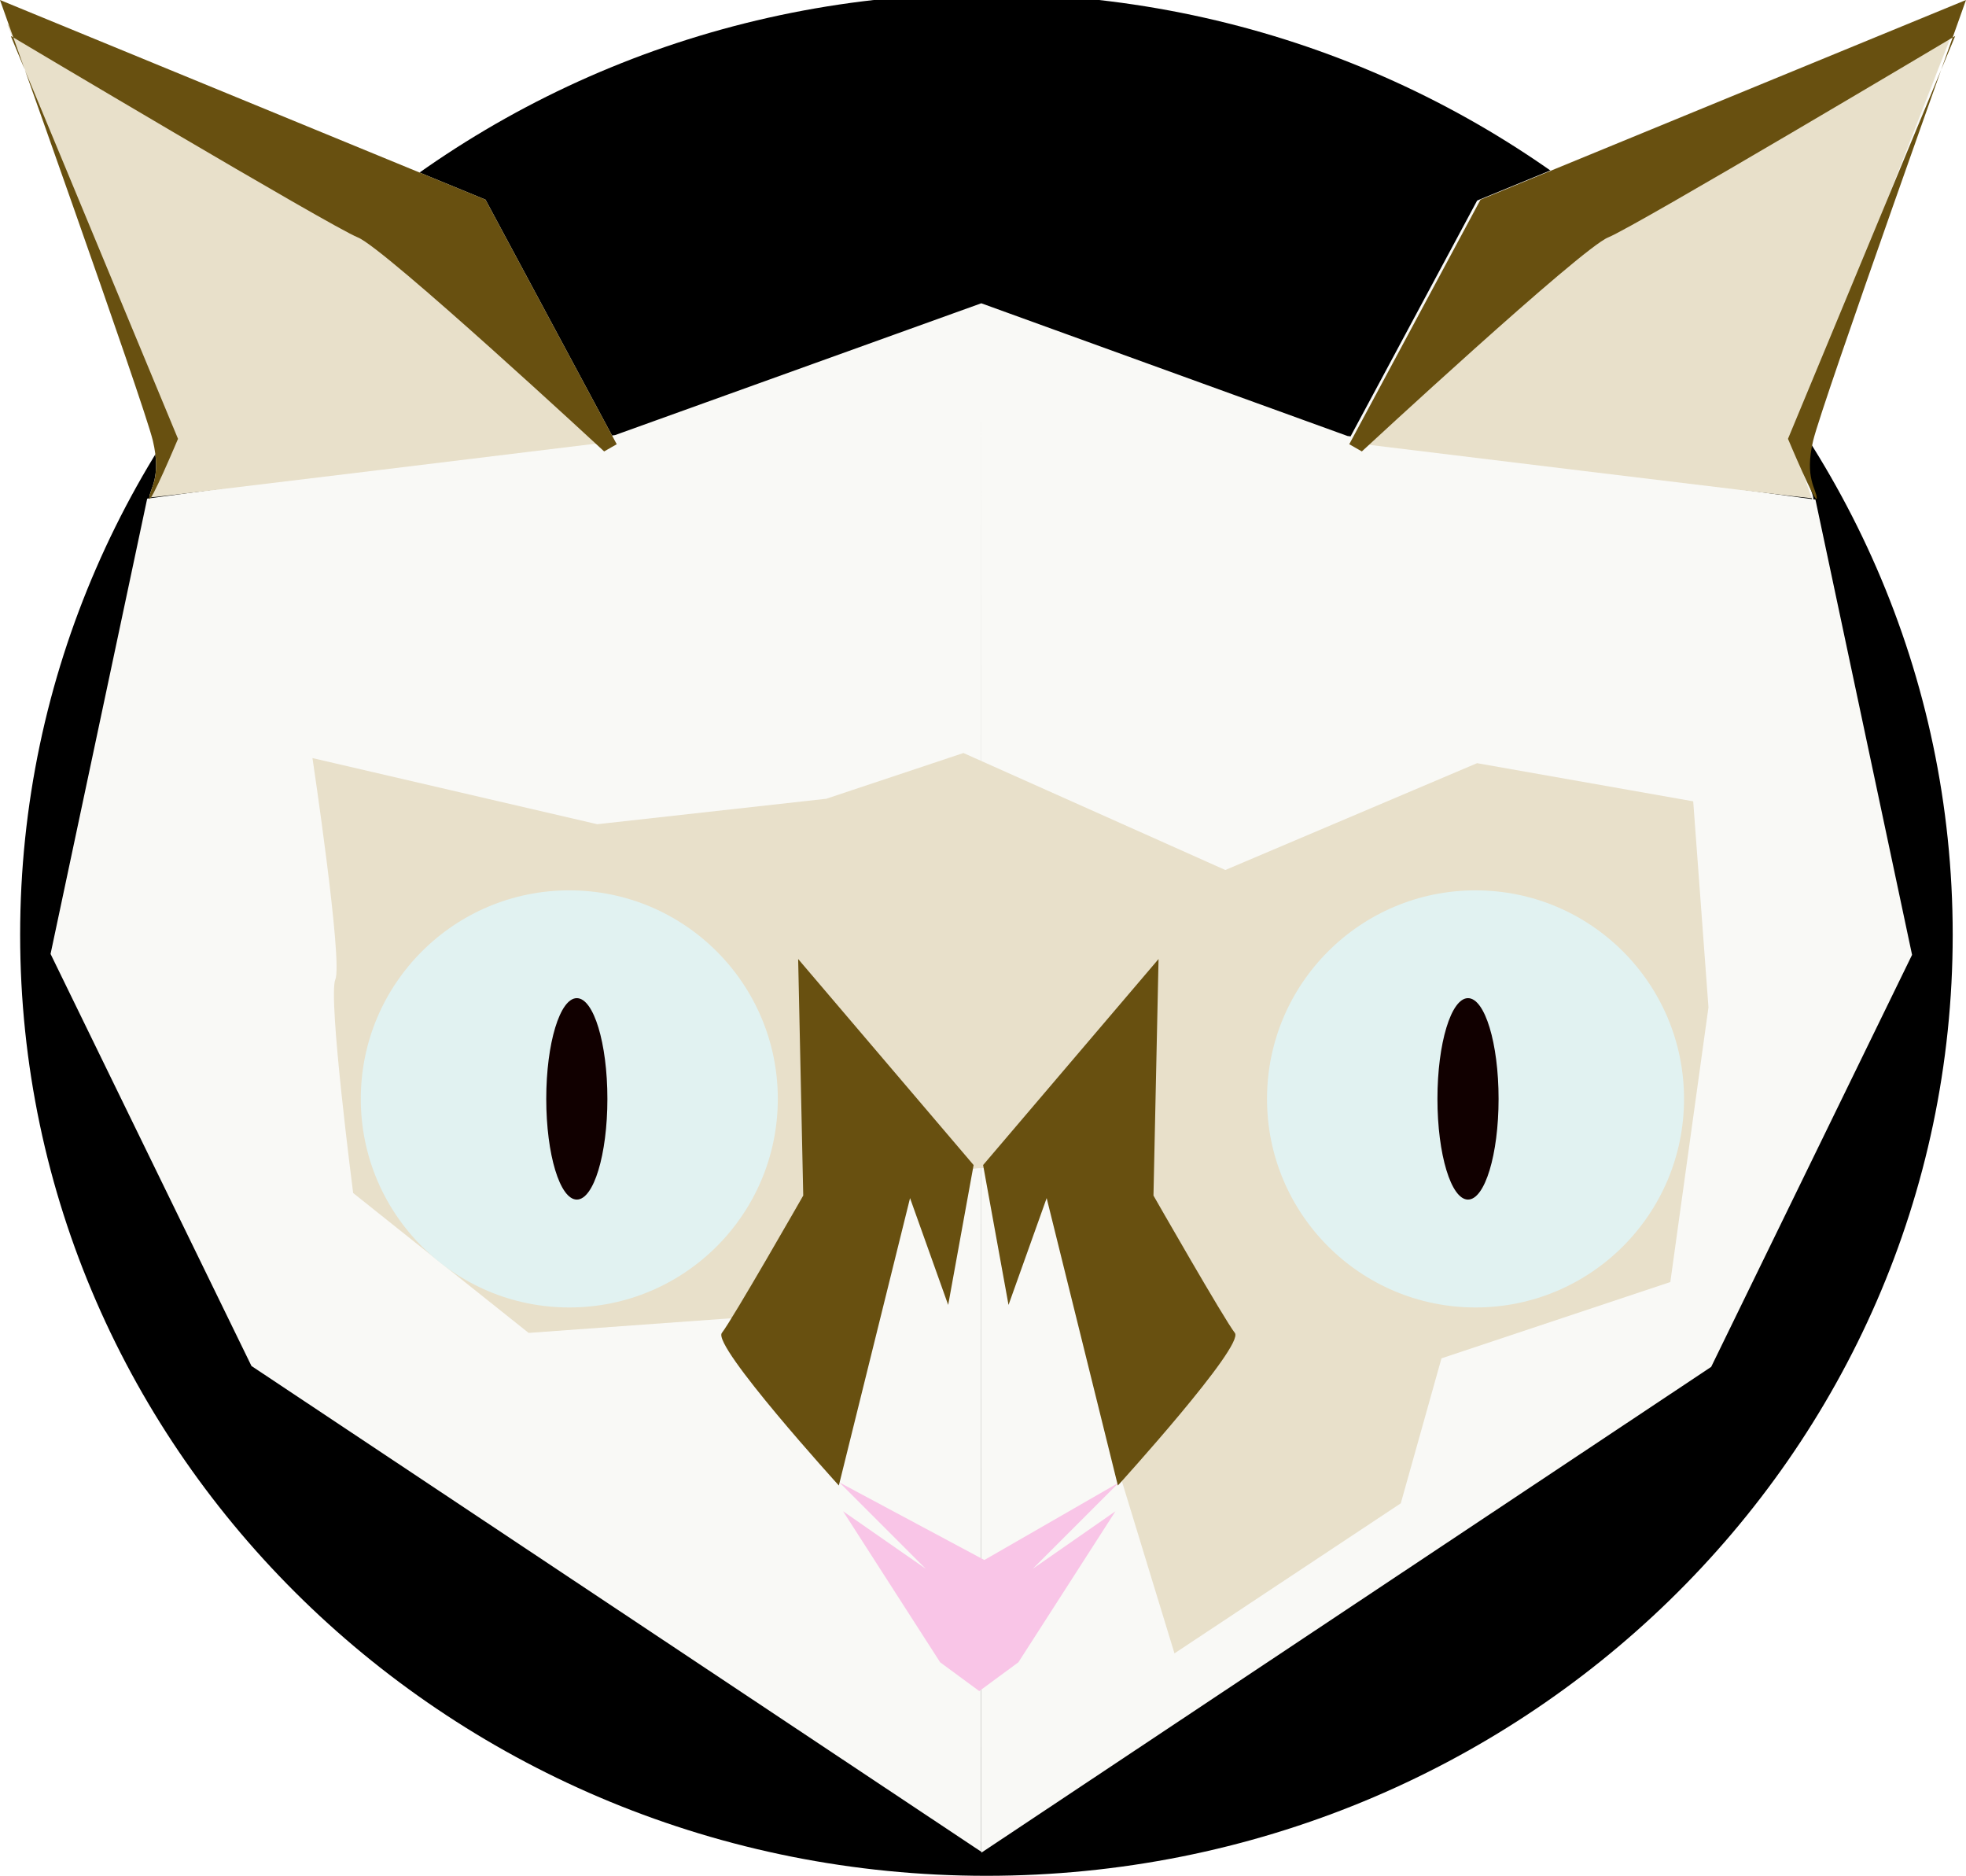
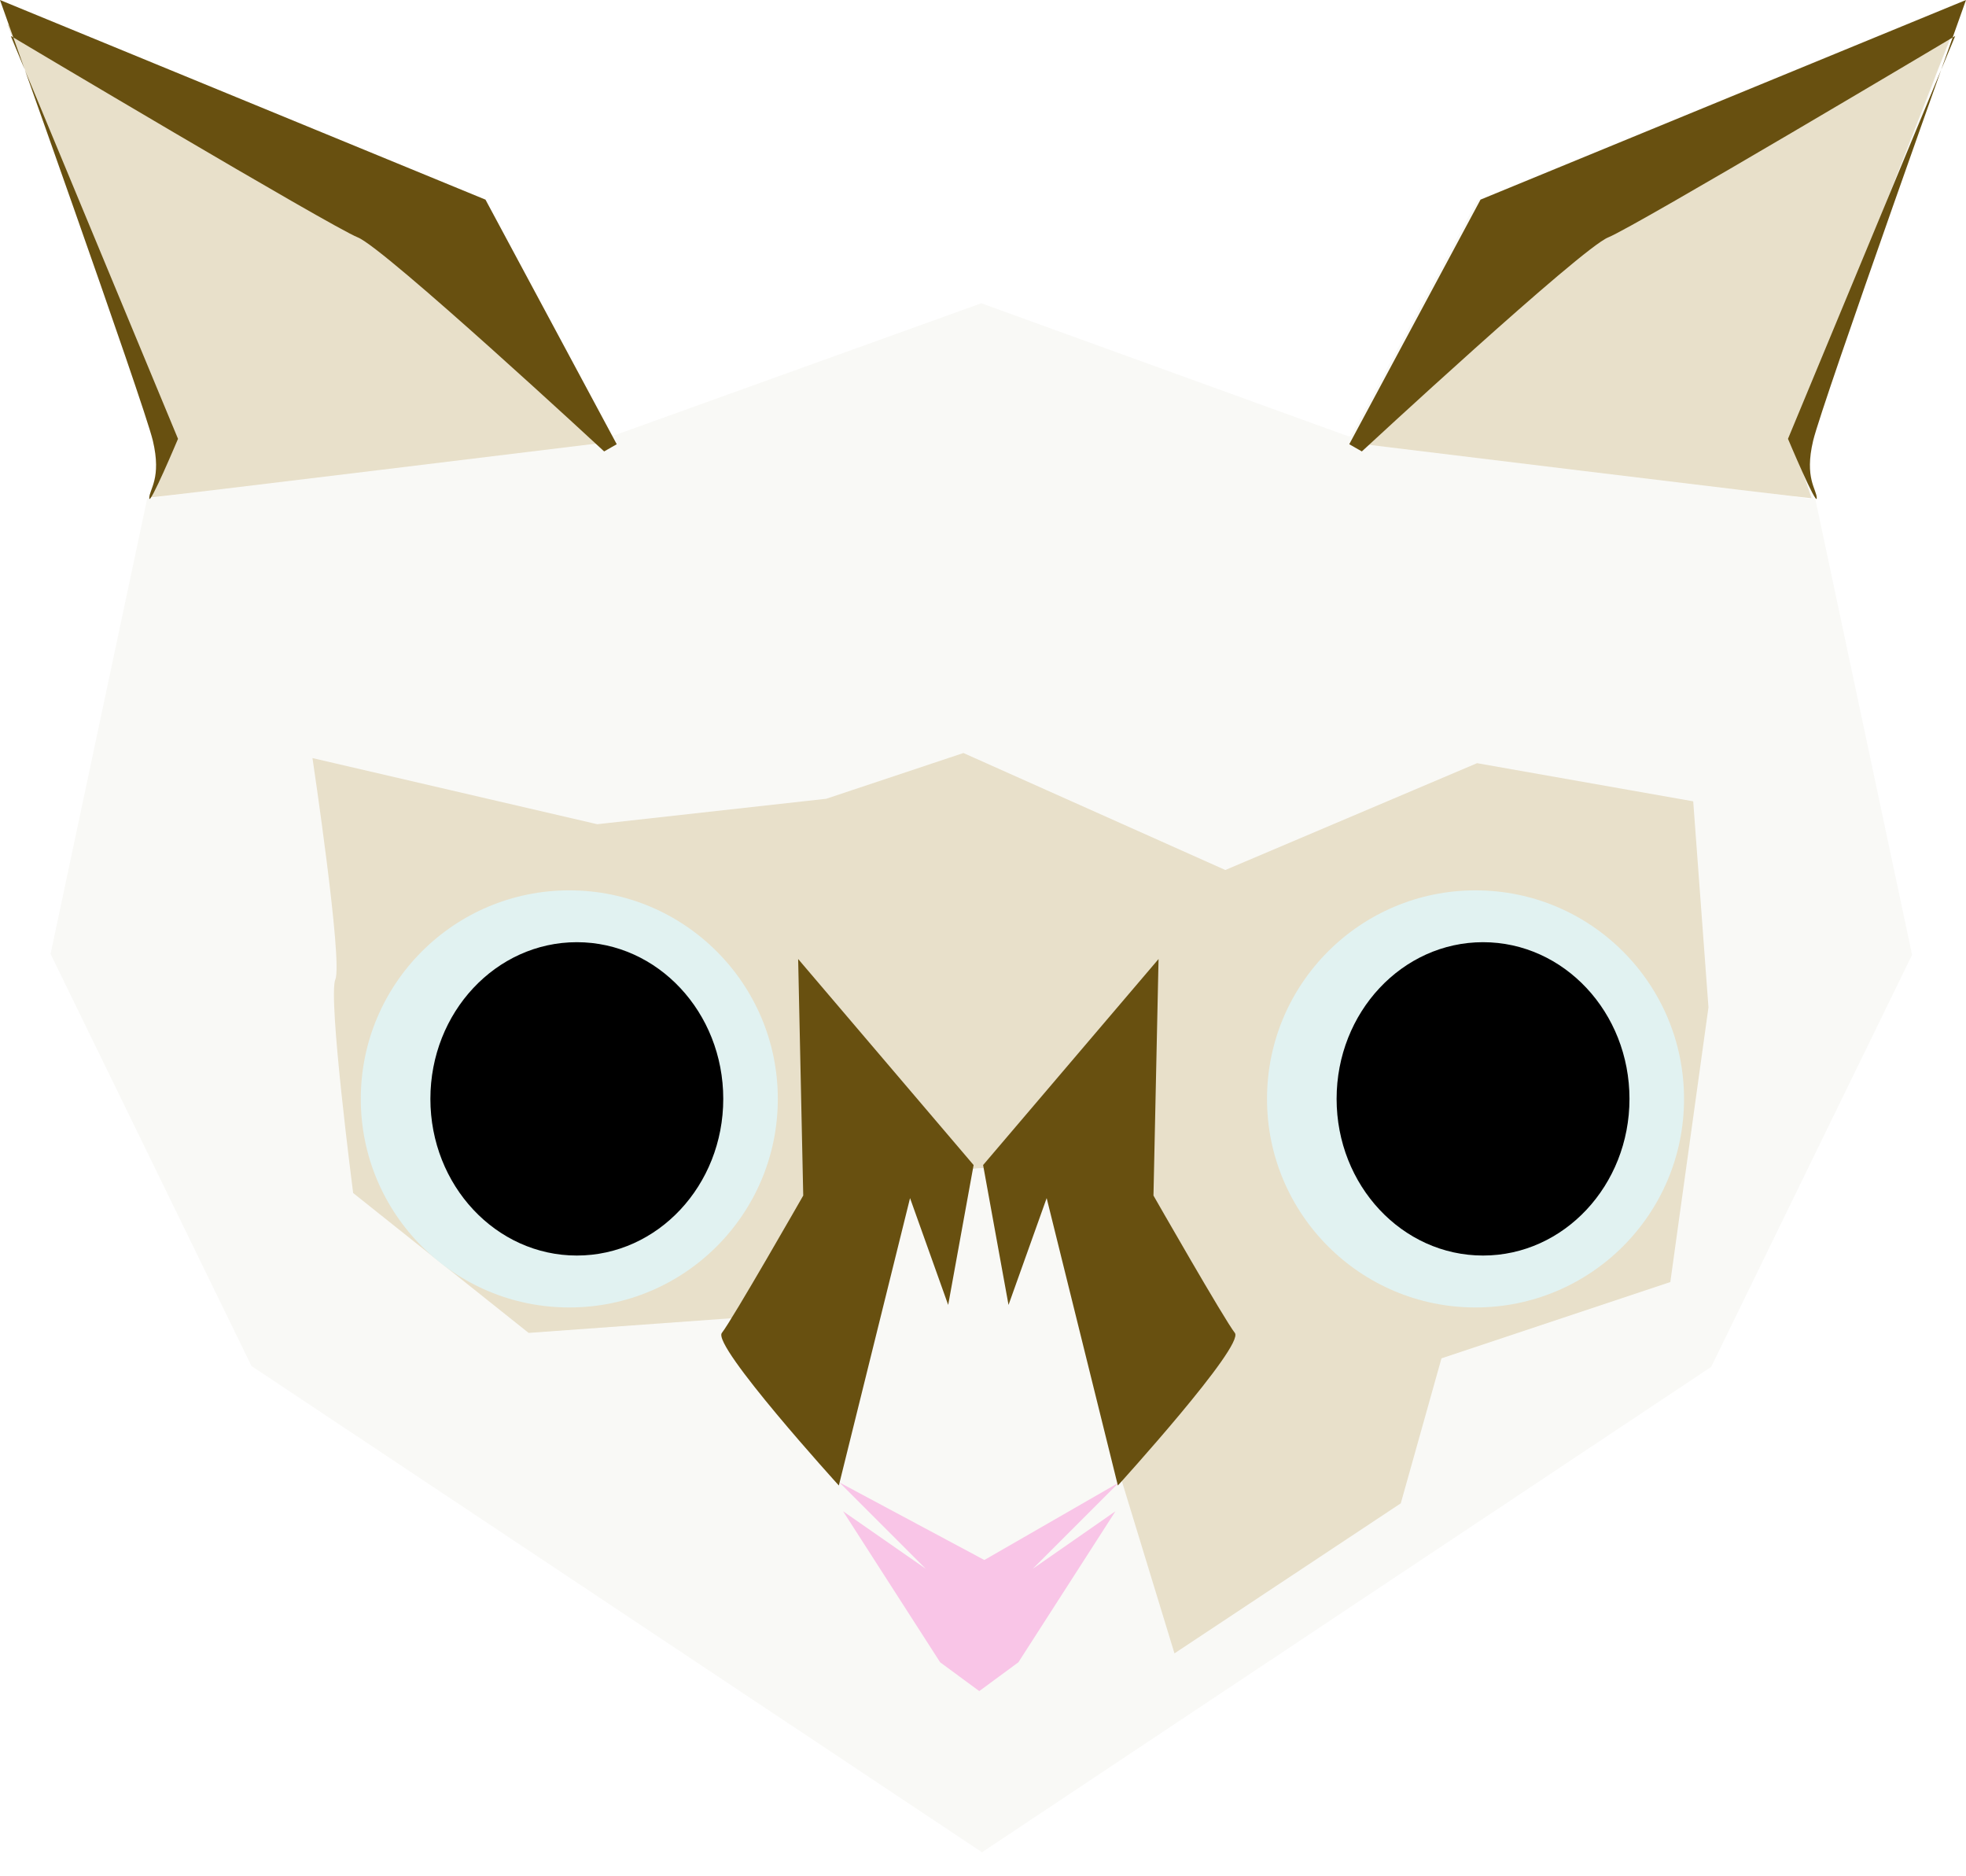
- <svg xmlns="http://www.w3.org/2000/svg" width="55.104mm" height="52.564mm" viewBox="0 0 195.25 186.251" id="svg2" version="1.1">
+ <svg xmlns="http://www.w3.org/2000/svg" version="1.1" id="svg2" viewBox="0 0 195.25 186.251" height="52.564mm" width="55.104mm">
  <defs id="defs4" />
-   <g id="layer1" transform="translate(-171.25,-168.9688)">
-     <ellipse style="fill:#000000;fill-opacity:1;stroke:none" id="path4703" cx="269.215" cy="261.78" rx="95.965" ry="93.439" />
-     <path id="path4207" d="m 268.714,207.207 0,145.715 72.479,-48.234 19.951,-40.912 -9.596,-45.205 -0.213,-0.029 c 0.001,-0.01 0.008,-0.005 0.008,-0.018 0,-0.893 -1.248,-1.965 -0.355,-5.715 0.745,-3.131 9.472,-27.694 12.781,-36.988 l -15.281,36.811 c 0,0 2.186,5.191 2.734,5.895 l -43.66,-5.93 c 3.591,-3.313 20.661,-19.002 23.068,-19.965 2.658,-1.063 33.747,-19.575 34.219,-19.855 0.215,-0.602 1.316,-3.717 1.316,-3.717 l -48.215,19.822 -12.571,23.418 -0.301,-0.041 -36.372,-13.177 -36.372,13.088 -0.301,0.041 L 219.465,188.791 171.25,168.969 c 0,0 1.102,3.114 1.316,3.717 0.471,0.281 31.56,18.792 34.219,19.855 2.407,0.963 19.478,16.652 23.068,19.965 l -43.66,5.93 c 0.548,-0.704 2.734,-5.895 2.734,-5.895 l -15.281,-36.811 c 3.309,9.295 12.036,33.858 12.781,36.988 0.893,3.75 -0.355,4.822 -0.355,5.715 0,0.013 0.007,0.008 0.008,0.018 l -0.213,0.029 -9.596,45.205 19.951,40.912 72.479,48.234 m 95.068,-177.012 c 0.295,-0.828 0.904,-2.551 1.08,-3.045 0.004,-0.002 0.244,-0.145 0.244,-0.145 z" style="fill:#f9f9f6;fill-opacity:1;fill-rule:evenodd;stroke:none;stroke-width:1px;stroke-linecap:butt;stroke-linejoin:miter;stroke-opacity:1" />
-     <path id="path4209" d="m 351.169,218.444 c -0.505,0 -44.952,-5.43 -44.952,-5.43 l 22.097,-21.718 37.123,-19.824 -16.162,41.416 z" style="fill:#e8e0ca;fill-opacity:1;fill-rule:evenodd;stroke:none;stroke-width:1px;stroke-linecap:butt;stroke-linejoin:miter;stroke-opacity:1" />
-     <path style="fill:#f2f3ee;fill-opacity:1;fill-rule:evenodd;stroke:none;stroke-width:1px;stroke-linecap:butt;stroke-linejoin:miter;stroke-opacity:1" d="m 173.646,175.73 c -0.295,-0.828 -0.904,-2.551 -1.08,-3.045 l -0.244,-0.145 z" id="path4198" />
-     <path style="fill:#e8e0ca;fill-opacity:1;fill-rule:evenodd;stroke:none;stroke-width:1px;stroke-linecap:butt;stroke-linejoin:miter;stroke-opacity:1" d="m 244.709,299.799 -20.961,1.515 -17.425,-13.89 c 0,0 -2.525,-19.445 -1.768,-21.213 0.758,-1.768 -2.273,-21.971 -2.273,-21.971 l 28.284,6.566 22.728,-2.525 13.637,-4.546 26.011,11.617 25.001,-10.607 21.466,3.788 1.515,20.456 -3.788,27.274 -22.728,7.576 -4.041,14.395 -22.476,14.9 -5.556,-18.183 -4.798,-30.178 -9.155,0.189 -7.639,0.884 z" id="path4156" />
-     <circle style="fill:#e1f2f1;fill-opacity:1;fill-rule:evenodd;stroke:none;stroke-width:1px;stroke-linecap:butt;stroke-linejoin:miter;stroke-opacity:1" id="path3338" cx="227.789" cy="278.08" r="20.708" />
-     <ellipse style="fill:#110000;fill-opacity:1" id="path4140" cx="228.536" cy="278.076" rx="3.036" ry="10" />
-     <circle r="20.708" cy="278.08" cx="-317.789" id="circle4142" style="fill:#e1f2f1;fill-opacity:1;fill-rule:evenodd;stroke:none;stroke-width:1px;stroke-linecap:butt;stroke-linejoin:miter;stroke-opacity:1" transform="scale(-1,1)" />
-     <ellipse ry="10" rx="3.036" cy="278.076" cx="-317.043" id="ellipse4144" style="fill:#110000;fill-opacity:1" transform="scale(-1,1)" />
-     <path id="path4148" d="m 282.388,316.164 -8.571,8.571 8.214,-5.714 -9.643,15 -3.884,2.857 -3.884,-2.857 -9.643,-15 8.214,5.714 -8.571,-8.571 14.389,7.699 z" style="fill:#f9c5e7;fill-opacity:1;fill-rule:evenodd;stroke:none;stroke-width:1px;stroke-linecap:butt;stroke-linejoin:miter;stroke-opacity:1" />
-     <path style="fill:none;fill-rule:evenodd;stroke:none;stroke-width:1px;stroke-linecap:butt;stroke-linejoin:miter;stroke-opacity:1" d="m 267.857,355.219 -63.214,-32.5 -26.071,-66.429 7.5,-42.857 -14.643,-43.929 47.857,18.571 12.857,25 35.714,-9.643 1.261,0 35.714,9.643 12.857,-25 47.857,-18.571 -14.643,43.929 7.5,42.857 -26.071,66.429 -63.214,32.5 z" id="path4150" />
-     <path style="fill:#685010;fill-opacity:1;fill-rule:evenodd;stroke:none;stroke-width:1px;stroke-linecap:butt;stroke-linejoin:miter;stroke-opacity:1" d="m 254.558,316.466 c 0,0 -12.627,-13.89 -11.617,-15.152 1.01,-1.263 8.081,-13.637 8.081,-13.637 l -0.505,-23.486 17.425,20.456 -2.525,13.89 -3.788,-10.607 z" id="path4154" />
-     <path style="fill:#e8e0ca;fill-opacity:1;fill-rule:evenodd;stroke:none;stroke-width:1px;stroke-linecap:butt;stroke-linejoin:miter;stroke-opacity:1" d="m 186.247,218.355 c 0.505,0 44.952,-5.43 44.952,-5.43 l -22.097,-21.718 -37.123,-19.824 16.162,41.416 z" id="path4205" />
-     <path style="fill:#685010;fill-opacity:1;fill-rule:evenodd;stroke:none;stroke-width:1px;stroke-linecap:butt;stroke-linejoin:miter;stroke-opacity:1" d="m 231.25,213.791 c 0,0 -21.786,-20.179 -24.464,-21.25 -2.679,-1.071 -34.464,-20 -34.464,-20 l 16.607,40 c 0,0 -2.857,6.786 -2.857,5.893 0,-0.893 1.25,-1.964 0.357,-5.714 -0.893,-3.75 -15.179,-43.75 -15.179,-43.75 l 48.214,19.821 13.036,24.286 z" id="path4192" />
-     <path id="path4194" d="m 306.5,213.791 c 0,0 21.786,-20.179 24.464,-21.25 2.679,-1.071 34.464,-20 34.464,-20 l -16.607,40 c 0,0 2.857,6.786 2.857,5.893 0,-0.893 -1.25,-1.964 -0.357,-5.714 0.893,-3.75 15.179,-43.75 15.179,-43.75 L 318.286,188.791 305.25,213.076 Z" style="fill:#685010;fill-opacity:1;fill-rule:evenodd;stroke:none;stroke-width:1px;stroke-linecap:butt;stroke-linejoin:miter;stroke-opacity:1" />
-     <path id="path4196" d="m 282.269,316.466 c 0,0 12.627,-13.89 11.617,-15.152 -1.01,-1.263 -8.081,-13.637 -8.081,-13.637 l 0.505,-23.486 -17.425,20.456 2.525,13.89 3.788,-10.607 z" style="fill:#685010;fill-opacity:1;fill-rule:evenodd;stroke:none;stroke-width:1px;stroke-linecap:butt;stroke-linejoin:miter;stroke-opacity:1" />
+   <g transform="translate(-171.25,-168.9688)" id="layer1">
+     <path style="fill:#f9f9f6;fill-opacity:1;fill-rule:evenodd;stroke:none;stroke-width:1px;stroke-linecap:butt;stroke-linejoin:miter;stroke-opacity:1" d="m 268.714,207.207 0,145.715 72.479,-48.234 19.951,-40.912 -9.596,-45.205 -0.213,-0.029 c 0.001,-0.01 0.008,-0.005 0.008,-0.018 0,-0.893 -1.248,-1.965 -0.355,-5.715 0.745,-3.131 9.472,-27.694 12.781,-36.988 l -15.281,36.811 c 0,0 2.186,5.191 2.734,5.895 l -43.66,-5.93 c 3.591,-3.313 20.661,-19.002 23.068,-19.965 2.658,-1.063 33.747,-19.575 34.219,-19.855 0.215,-0.602 1.316,-3.717 1.316,-3.717 l -48.215,19.822 -12.571,23.418 -0.301,-0.041 -36.372,-13.177 -36.372,13.088 -0.301,0.041 L 219.465,188.791 171.25,168.969 c 0,0 1.102,3.114 1.316,3.717 0.471,0.281 31.56,18.792 34.219,19.855 2.407,0.963 19.478,16.652 23.068,19.965 l -43.66,5.93 c 0.548,-0.704 2.734,-5.895 2.734,-5.895 l -15.281,-36.811 c 3.309,9.295 12.036,33.858 12.781,36.988 0.893,3.75 -0.355,4.822 -0.355,5.715 0,0.013 0.007,0.008 0.008,0.018 l -0.213,0.029 -9.596,45.205 19.951,40.912 72.479,48.234 m 95.068,-177.012 c 0.295,-0.828 0.904,-2.551 1.08,-3.045 0.004,-0.002 0.244,-0.145 0.244,-0.145 z" id="path4207" />
+     <path style="fill:#e8e0ca;fill-opacity:1;fill-rule:evenodd;stroke:none;stroke-width:1px;stroke-linecap:butt;stroke-linejoin:miter;stroke-opacity:1" d="m 351.169,218.444 c -0.505,0 -44.952,-5.43 -44.952,-5.43 l 22.097,-21.718 37.123,-19.824 -16.162,41.416 z" id="path4209" />
+     <path id="path4198" d="m 173.646,175.73 c -0.295,-0.828 -0.904,-2.551 -1.08,-3.045 l -0.244,-0.145 z" style="fill:#f2f3ee;fill-opacity:1;fill-rule:evenodd;stroke:none;stroke-width:1px;stroke-linecap:butt;stroke-linejoin:miter;stroke-opacity:1" />
+     <path id="path4156" d="m 244.709,299.799 -20.961,1.515 -17.425,-13.89 c 0,0 -2.525,-19.445 -1.768,-21.213 0.758,-1.768 -2.273,-21.971 -2.273,-21.971 l 28.284,6.566 22.728,-2.525 13.637,-4.546 26.011,11.617 25.001,-10.607 21.466,3.788 1.515,20.456 -3.788,27.274 -22.728,7.576 -4.041,14.395 -22.476,14.9 -5.556,-18.183 -4.798,-30.178 -9.155,0.189 -7.639,0.884 z" style="fill:#e8e0ca;fill-opacity:1;fill-rule:evenodd;stroke:none;stroke-width:1px;stroke-linecap:butt;stroke-linejoin:miter;stroke-opacity:1" />
+     <circle r="20.708" cy="278.08" cx="227.789" id="path3338" style="fill:#e1f2f1;fill-opacity:1;fill-rule:evenodd;stroke:none;stroke-width:1px;stroke-linecap:butt;stroke-linejoin:miter;stroke-opacity:1" />
+     <ellipse class="leftEye" ry="15.556" rx="14.543" cy="278.076" cx="228.536" id="path4140" style="fill-opacity:1" />
+     <circle transform="scale(-1,1)" style="fill:#e1f2f1;fill-opacity:1;fill-rule:evenodd;stroke:none;stroke-width:1px;stroke-linecap:butt;stroke-linejoin:miter;stroke-opacity:1" id="circle4142" cx="-317.789" cy="278.08" r="20.708" />
+     <path class="nose" style="fill:#f9c5e7;fill-opacity:1;fill-rule:evenodd;stroke:none;stroke-width:1px;stroke-linecap:butt;stroke-linejoin:miter;stroke-opacity:1" d="m 282.388,316.164 -8.571,8.571 8.214,-5.714 -9.643,15 -3.884,2.857 -3.884,-2.857 -9.643,-15 8.214,5.714 -8.571,-8.571 14.389,7.699 z" id="path4148" />
+     <path id="path4150" d="m 267.857,355.219 -63.214,-32.5 -26.071,-66.429 7.5,-42.857 -14.643,-43.929 47.857,18.571 12.857,25 35.714,-9.643 1.261,0 35.714,9.643 12.857,-25 47.857,-18.571 -14.643,43.929 7.5,42.857 -26.071,66.429 -63.214,32.5 z" style="fill:none;fill-rule:evenodd;stroke:none;stroke-width:1px;stroke-linecap:butt;stroke-linejoin:miter;stroke-opacity:1" />
+     <path id="path4154" d="m 254.558,316.466 c 0,0 -12.627,-13.89 -11.617,-15.152 1.01,-1.263 8.081,-13.637 8.081,-13.637 l -0.505,-23.486 17.425,20.456 -2.525,13.89 -3.788,-10.607 z" style="fill:#685010;fill-opacity:1;fill-rule:evenodd;stroke:none;stroke-width:1px;stroke-linecap:butt;stroke-linejoin:miter;stroke-opacity:1" />
+     <path id="path4205" d="m 186.247,218.355 c 0.505,0 44.952,-5.43 44.952,-5.43 l -22.097,-21.718 -37.123,-19.824 16.162,41.416 z" style="fill:#e8e0ca;fill-opacity:1;fill-rule:evenodd;stroke:none;stroke-width:1px;stroke-linecap:butt;stroke-linejoin:miter;stroke-opacity:1" />
+     <path id="path4192" d="m 231.25,213.791 c 0,0 -21.786,-20.179 -24.464,-21.25 -2.679,-1.071 -34.464,-20 -34.464,-20 l 16.607,40 c 0,0 -2.857,6.786 -2.857,5.893 0,-0.893 1.25,-1.964 0.357,-5.714 -0.893,-3.75 -15.179,-43.75 -15.179,-43.75 l 48.214,19.821 13.036,24.286 z" style="fill:#685010;fill-opacity:1;fill-rule:evenodd;stroke:none;stroke-width:1px;stroke-linecap:butt;stroke-linejoin:miter;stroke-opacity:1" />
+     <path style="fill:#685010;fill-opacity:1;fill-rule:evenodd;stroke:none;stroke-width:1px;stroke-linecap:butt;stroke-linejoin:miter;stroke-opacity:1" d="m 306.5,213.791 c 0,0 21.786,-20.179 24.464,-21.25 2.679,-1.071 34.464,-20 34.464,-20 l -16.607,40 c 0,0 2.857,6.786 2.857,5.893 0,-0.893 -1.25,-1.964 -0.357,-5.714 0.893,-3.75 15.179,-43.75 15.179,-43.75 L 318.286,188.791 305.25,213.076 Z" id="path4194" />
+     <path style="fill:#685010;fill-opacity:1;fill-rule:evenodd;stroke:none;stroke-width:1px;stroke-linecap:butt;stroke-linejoin:miter;stroke-opacity:1" d="m 282.269,316.466 c 0,0 12.627,-13.89 11.617,-15.152 -1.01,-1.263 -8.081,-13.637 -8.081,-13.637 l 0.505,-23.486 -17.425,20.456 2.525,13.89 3.788,-10.607 z" id="path4196" />
+     <ellipse class="rightEye" style="fill-opacity:1" id="ellipse4158" cx="318.536" cy="278.076" rx="14.543" ry="15.556" />
  </g>
</svg>
